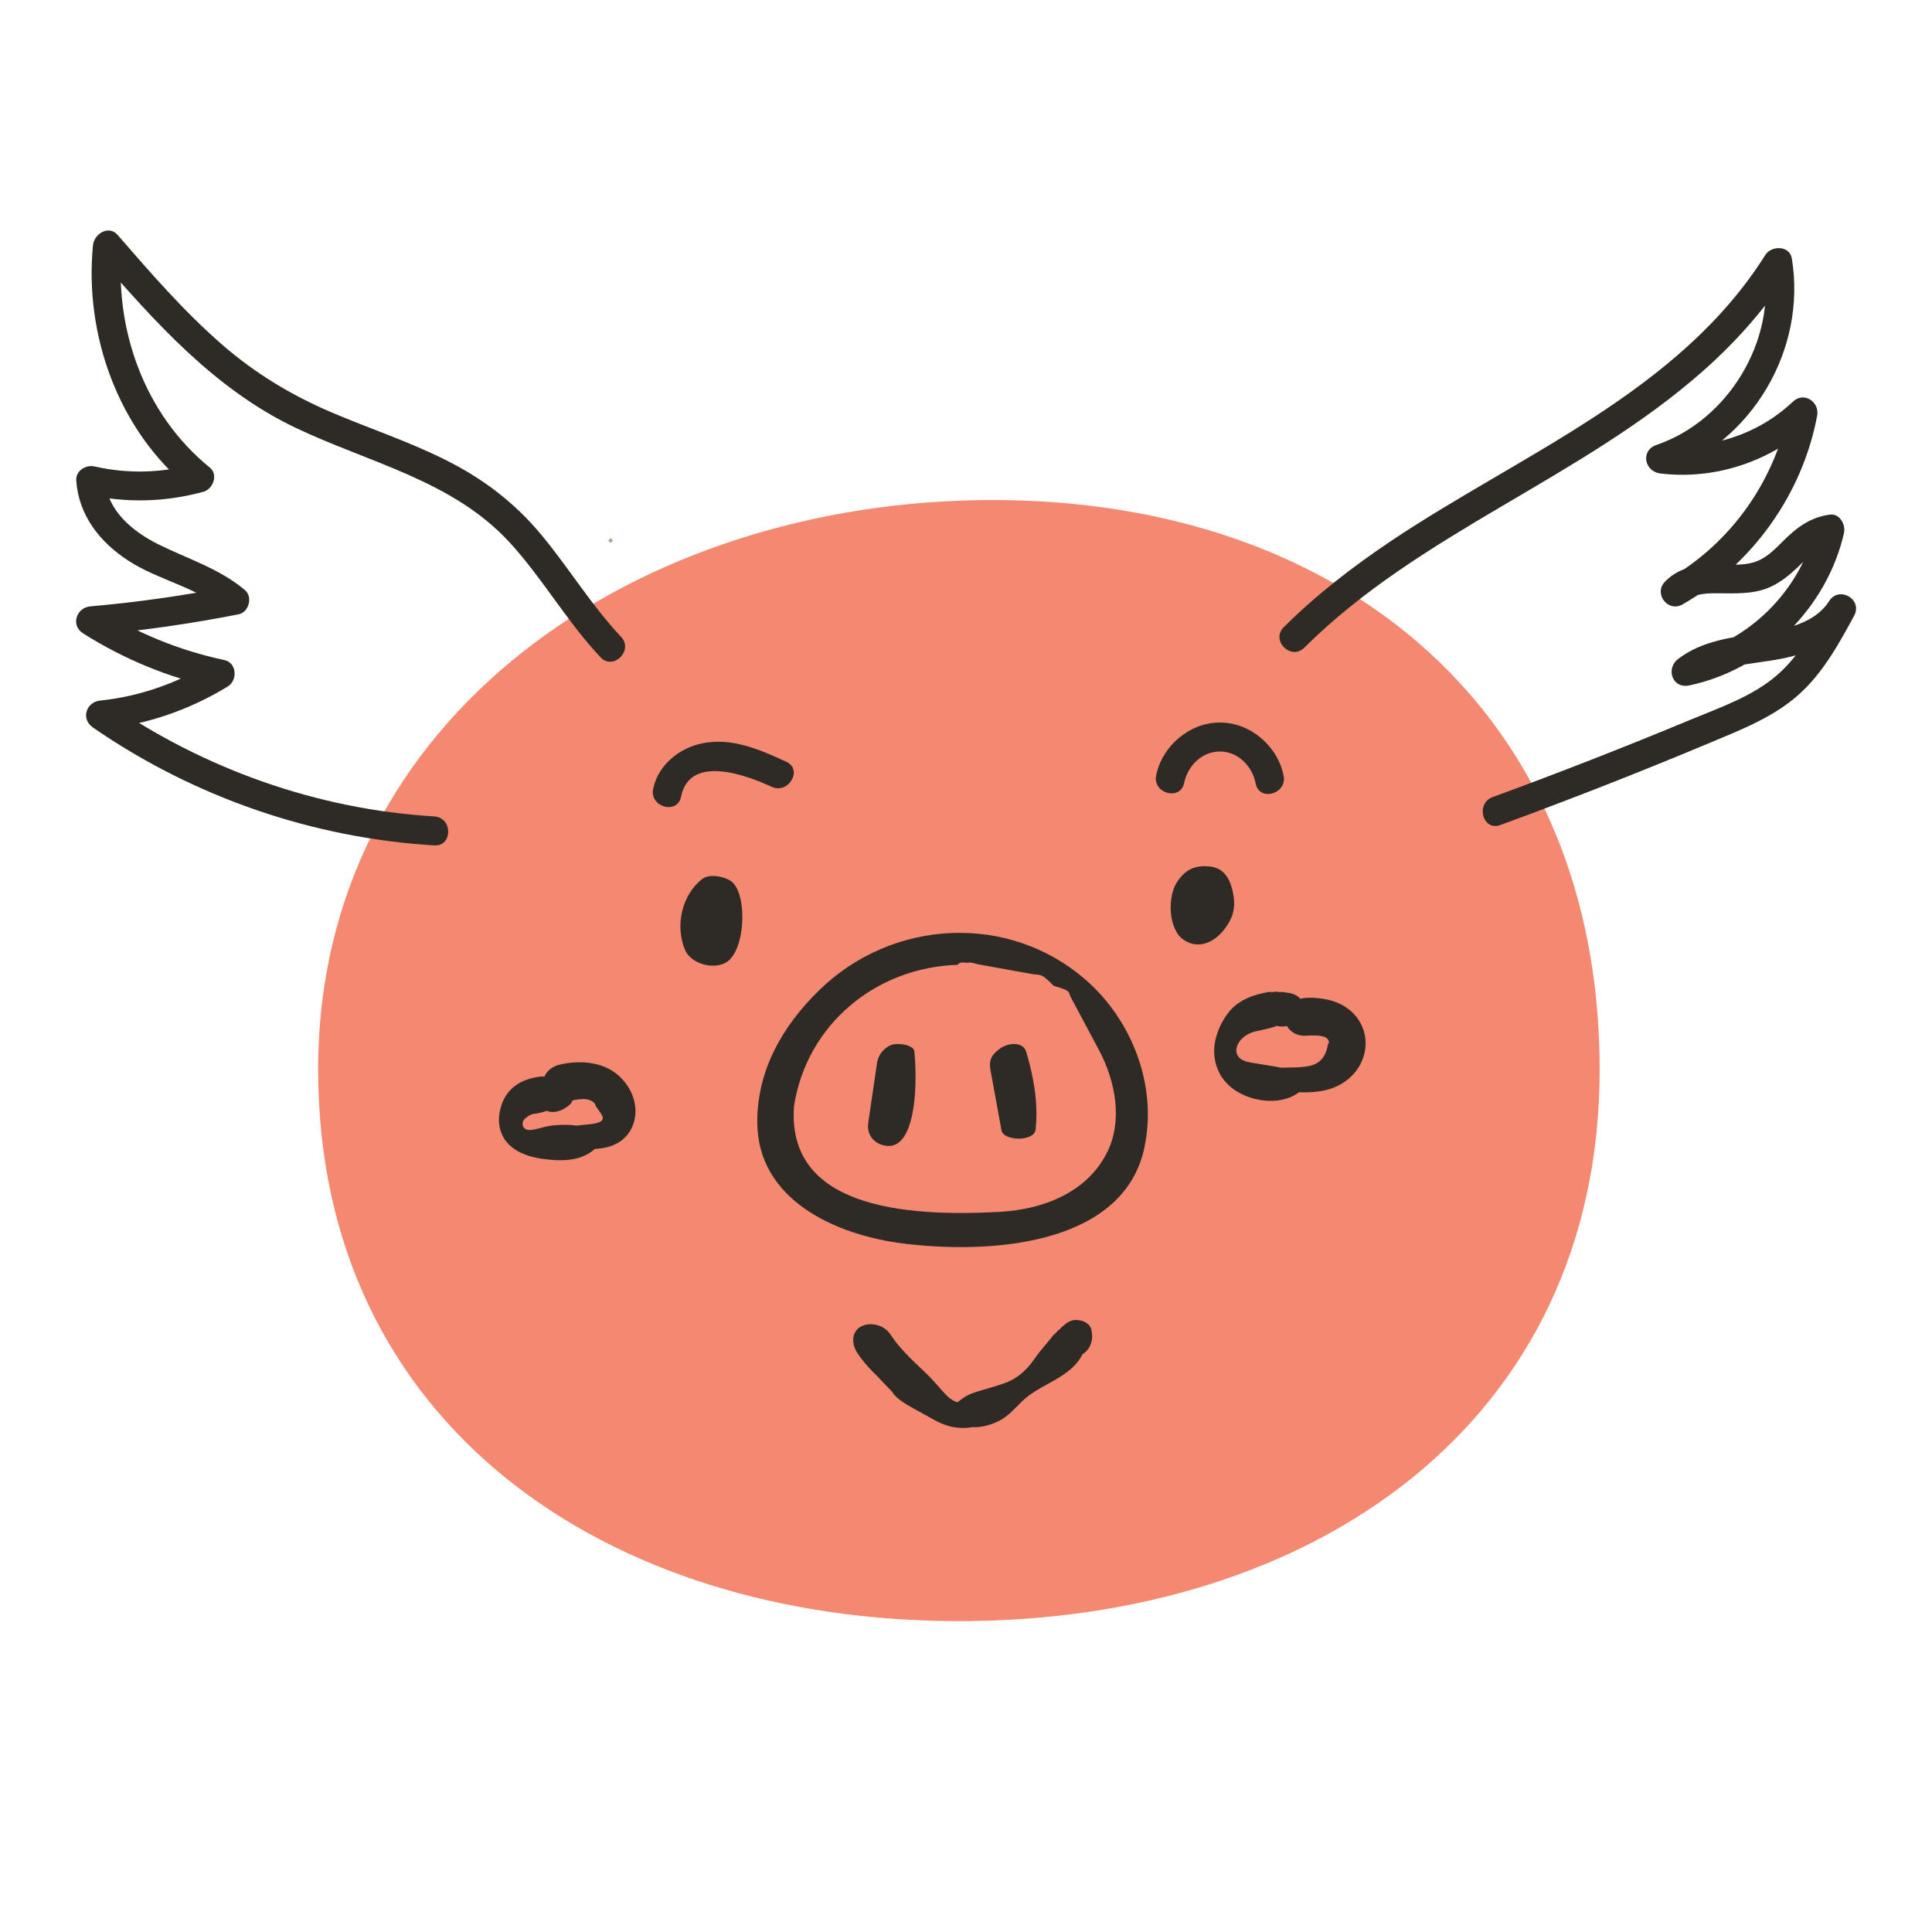
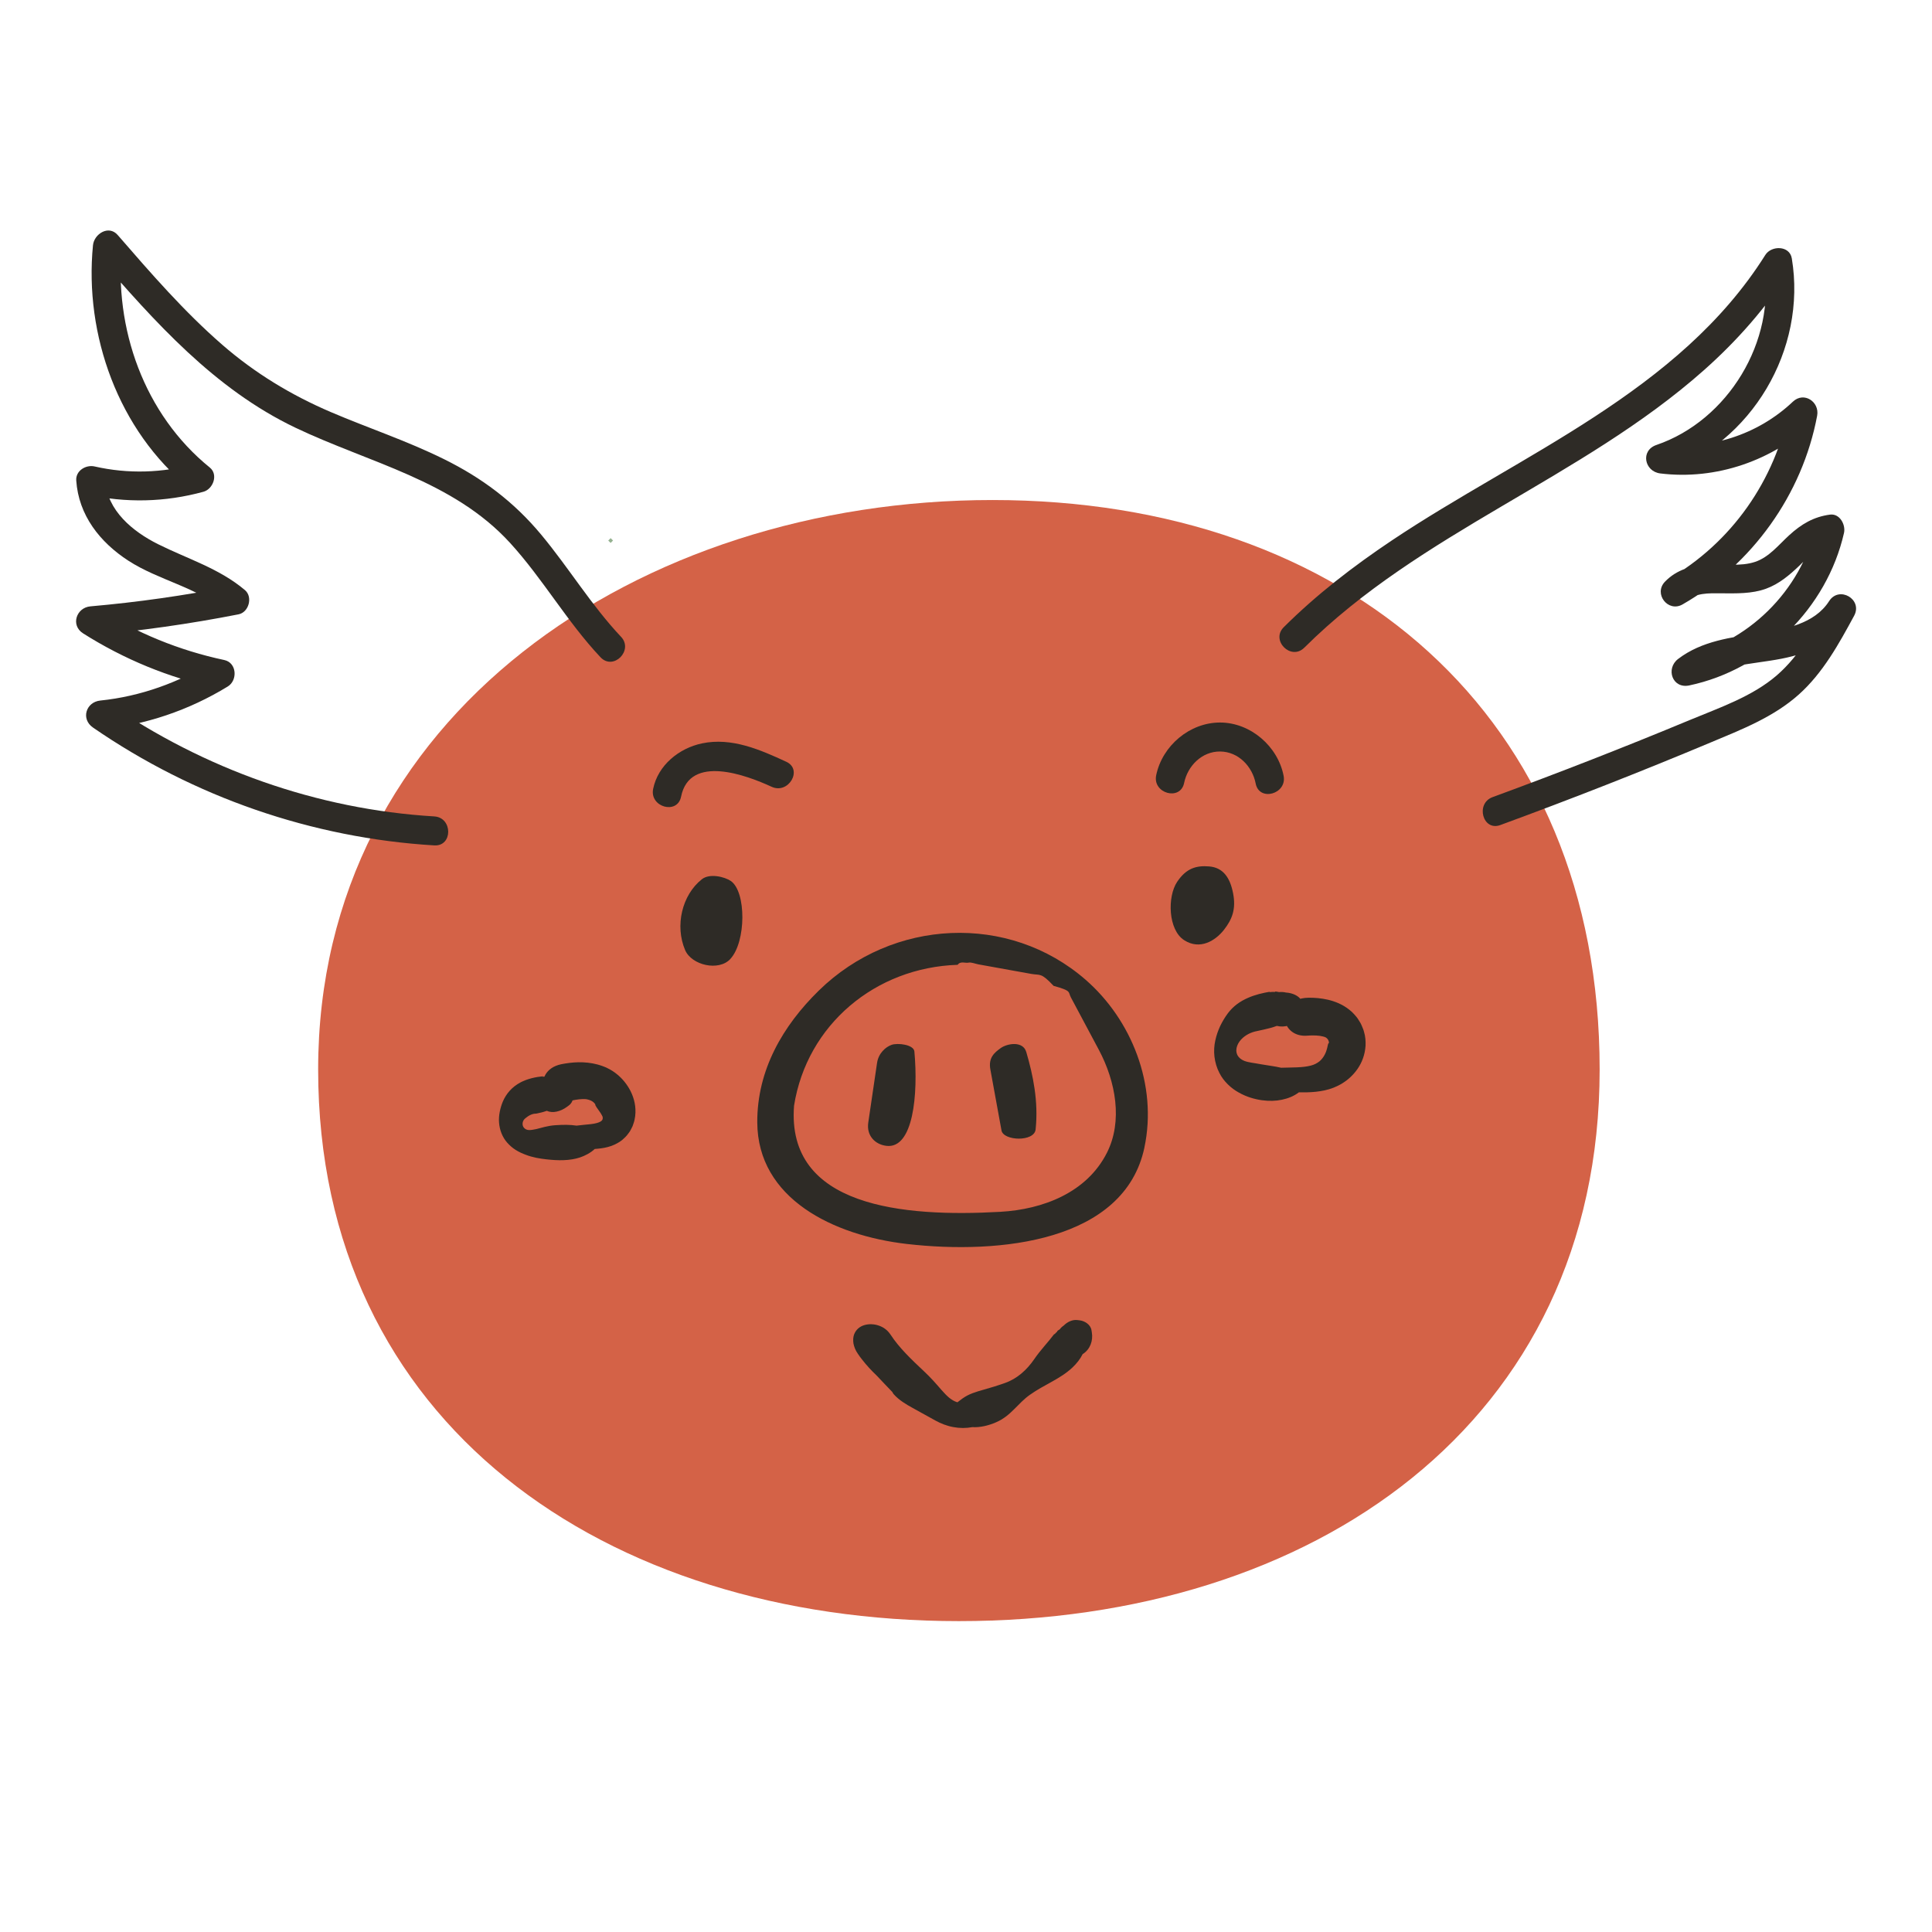
<svg xmlns="http://www.w3.org/2000/svg" id="Layer_1" data-name="Layer 1" viewBox="0 0 800 800">
  <defs>
    <style>
      .cls-1 {
        fill: #94b190;
      }

      .cls-2 {
        fill: #2e2b26;
      }

      .cls-3 {
-         fill: #f48870;
+         fill: #D46247;
      }
    </style>
  </defs>
  <path class="cls-3" d="M131.74,442.85c0,146.53,118.79,228.42,265.32,228.42s265.32-81.89,265.32-228.42-104.89-235.8-251.42-235.8-279.22,89.27-279.22,235.8Z" />
  <path class="cls-2" d="M473.87,475.22c-8.29,38.88-59.7,44.32-98.34,39.88-30.44-3.5-61.82-18.75-61.96-50.36-.09-21.67,10.58-39.98,25.48-54.56,30.61-29.95,78.75-32.11,110.45-4.51,19.03,16.56,29.89,43.57,24.36,69.55ZM455.03,434.75l-11.6-21.75c-1.21-2.27.47-2.69-7.16-4.78-5.28-5.64-5.47-4.27-9.25-4.95l-21.89-3.95c-1.29-.23-2.99-.98-4.17-.7s-3.28-.78-4.42.89c-34.03,1.09-62.41,24.77-67.74,58.33-3.26,41.94,45.15,46.22,85.39,43.95,17.66-1,35.8-7.92,44.16-24.44,6.65-13.14,3.63-29.55-3.32-42.6Z" />
  <rect class="cls-1" x="252.14" y="223.11" width="1.41" height="1.41" transform="translate(-84.2 244.35) rotate(-45)" />
  <path class="cls-3" d="M378.63,435.4c-.26-2.88-6.98-3.63-9.45-2.75s-5.42,3.48-6.01,7.48l-3.64,24.72c-.8,5.4,2.82,9.04,7.49,9.62,11.17,1.37,13.22-21.34,11.61-39.07ZM428.83,467.67c1.21-11.56-1.05-22.42-3.87-32.04-1.37-4.69-7.85-3.59-10.6-1.62s-5.16,4-4.28,8.79l4.62,25.31c.79,4.35,13.58,4.82,14.13-.43Z" />
  <path class="cls-2" d="M378.63,435.4c1.61,17.73-.44,40.44-11.61,39.07-4.67-.57-8.29-4.22-7.49-9.62l3.64-24.72c.59-4,3.51-6.59,6.01-7.48s9.19-.13,9.45,2.75Z" />
  <path class="cls-2" d="M428.83,467.67c-.55,5.25-13.34,4.78-14.13.43l-4.62-25.31c-.87-4.79,1.66-6.92,4.28-8.79,2.76-1.97,9.23-3.07,10.6,1.62,2.82,9.62,5.08,20.48,3.87,32.04Z" />
  <path class="cls-2" d="M446.97,546.71l-.94-.11c-1.98-.22-4.07.77-5.59,2.3-.61.4-1.17.93-1.65,1.57-.22.14-.44.24-.65.41l-.37.28.07.15c-.46.39-.88.83-1.27,1.29l.09-.35c-2.82,3.74-5.78,6.7-8.39,10.53-3.07,4.48-7.11,8.11-12.04,9.85-.96.36-1.95.68-2.95,1-1,.35-1.96.63-2.92.91-1.91.56-3.75,1.07-5.39,1.58-1.65.51-3.09,1.03-4.42,1.73-1.34.7-2.57,1.61-4.11,2.81-2.58-.77-4.44-2.69-6.56-5.07-1.04-1.19-2.19-2.54-3.41-3.86-1.21-1.31-2.45-2.59-3.76-3.81-5.37-5.04-10.42-9.87-13.89-15.19-.69-1.01-1.39-1.8-2.25-2.42-.79-.63-1.73-1.08-2.68-1.41-1.88-.66-4.08-.77-5.99-.2-1.91.57-3.53,1.87-4.28,3.99-.35,1.04-.43,2.27-.22,3.63.26,1.32.8,2.8,1.8,4.22.53.83,1.12,1.58,1.7,2.33,1.91,2.47,3.98,4.7,6.11,6.72,2.19,2.35,4.39,4.61,6.51,6.84.14.32.31.63.55.89,2.18,2.43,5.02,4.14,7.87,5.7,3.13,1.73,6.29,3.48,9.4,5.2,2.15,1.19,4.77,2.24,7.43,2.71,2.66.5,5.35.48,7.81.02,3.2.18,6.61-.6,9.85-2,3.23-1.38,5.59-3.5,7.62-5.54,2.07-2.04,3.94-4.11,6.39-5.84,3.03-2.16,6.1-3.74,9.12-5.44,3.02-1.69,6-3.48,8.64-5.99,1.67-1.6,3.15-3.47,4.09-5.41,3.18-1.99,4.37-5.61,3.82-8.98l-.15-.95c-.38-2.34-2.81-3.85-4.96-4.09Z" />
  <g id="eyes">
    <path class="cls-2" d="M302.44,397.08c-4.84,5.24-16.07,2.59-18.74-3.66-4.31-10.09-1.31-22.84,6.95-29.36,3.21-2.53,9.43-1.01,11.98.75,6.41,4.43,6.37,25.14-.2,32.26Z" />
    <path class="cls-2" d="M510.61,369.95c1.25,6.51-.39,10.73-3.83,15.11s-9.85,8.5-16.47,4.23-7-17.98-2.88-24.14c3.79-5.66,7.96-6.83,13.3-6.38,5.77.49,8.64,4.69,9.88,11.18Z" />
  </g>
  <g id="ears">
    <path class="cls-2" d="M540.07,268.21c48.07-47.89,114.84-70.02,165.38-114.83,13.8-12.23,26.08-26.13,35.91-41.75l-10.97-1.43c5.14,30.99-14.87,63.94-44.5,74.05-6.71,2.29-5,10.98,1.6,11.79,23.13,2.83,46.55-5.28,63.42-21.23l-10.03-5.84c-5.59,29.76-23.92,55.88-50.23,70.95,2.42,3.14,4.85,6.28,7.27,9.42,3.89-4.02,9.64-3.69,14.85-3.66,6.16.03,12.58.24,18.46-1.89,5.47-1.98,9.8-5.69,13.95-9.65,3.47-3.32,7.5-8.38,12.61-9.05l-5.79-7.6c-6.22,27.31-28.3,48.96-55.68,54.75,1.54,3.66,3.08,7.31,4.62,10.97,10.6-8.1,24.12-7.99,36.68-10.44,11.9-2.32,23.4-7.23,30.13-17.79-3.45-2.02-6.91-4.04-10.36-6.06-5.97,11.03-12.04,22.42-21.67,30.74-10.17,8.78-23.77,13.39-36,18.48-26.99,11.22-54.22,21.86-81.67,31.93-7.19,2.64-4.08,14.24,3.19,11.57,29.27-10.74,58.3-22.12,87.06-34.18,12.81-5.37,26.02-10.47,36.53-19.86,10-8.93,16.61-20.97,22.92-32.62,3.69-6.81-6.21-12.57-10.36-6.06-6.05,9.49-18.47,11.71-28.79,13.24-11.78,1.74-23.96,3.24-33.72,10.69-5.26,4.02-2.41,12.45,4.62,10.97,31.21-6.59,56.98-32.03,64.06-63.13.76-3.35-1.7-8.13-5.79-7.6-6.81.9-11.9,3.96-16.92,8.55-4.36,3.98-8.31,9.08-14.08,11.01-6.14,2.05-13.1.76-19.45,1.11-6.77.38-13.05,2.09-17.89,7.1s1.28,12.85,7.27,9.42c28.79-16.5,49.62-45.48,55.74-78.13,1.08-5.76-5.46-10.15-10.03-5.84-14.75,13.95-34.86,20.17-54.94,17.71l1.6,11.79c36.29-12.37,59.14-51.09,52.88-88.81-.89-5.4-8.45-5.43-10.97-1.43-35.68,56.72-101.12,82.41-154.67,118.23-15.92,10.65-31.16,22.39-44.75,35.92-5.48,5.46,3.01,13.94,8.49,8.49h0Z" />
    <path class="cls-2" d="M257.17,263.7c-12.32-13.07-21.61-28.54-33.07-42.31s-24.66-23.55-40.18-31.23-31.3-12.85-46.86-19.5c-16.45-7.03-31.49-16.14-45.01-27.89-15.82-13.75-29.6-29.65-43.31-45.45-3.74-4.32-9.78-.45-10.24,4.24-3.65,37.14,10.57,76.76,39.91,100.53.88-3.34,1.77-6.69,2.65-10.03-13.78,3.79-27.94,4.26-41.89,1.09-3.56-.81-7.87,1.71-7.6,5.79.96,14.39,9.79,25.6,21.61,33.25,12.59,8.14,28.17,10.87,39.77,20.66l2.65-10.03c-19.24,3.78-38.64,6.55-58.17,8.26-5.82.51-8.3,7.84-3.03,11.18,16.95,10.74,35.65,18.45,55.29,22.62-.48-3.66-.96-7.31-1.43-10.97-14.25,8.71-30.07,14.46-46.73,16.17-5.95.61-8.13,7.66-3.03,11.18,41.73,28.78,90.72,45.75,141.32,48.8,7.71.46,7.69-11.54,0-12-48.54-2.92-95.29-19.59-135.27-47.16-1.01,3.73-2.02,7.45-3.03,11.18,18.82-1.93,36.64-7.94,52.78-17.81,4.17-2.55,3.8-9.85-1.43-10.97-18.72-3.98-36.26-11.18-52.42-21.41-1.01,3.73-2.02,7.45-3.03,11.18,20.6-1.81,41.08-4.71,61.36-8.69,4.26-.84,6-7.2,2.65-10.03-10.69-9.02-23.68-12.88-35.99-19.02-10.46-5.23-21.04-13.87-21.88-26.4l-7.6,5.79c16.04,3.64,32.41,3.26,48.27-1.09,4.01-1.1,6.26-7.1,2.65-10.03-27.2-22.03-39.78-57.65-36.4-92.05l-10.24,4.24c23.89,27.54,48.6,55.32,82.06,71.3,30.51,14.57,65.3,21.85,88.94,47.75,13.59,14.89,23.58,32.64,37.43,47.33,5.31,5.63,13.78-2.87,8.49-8.49h0Z" />
  </g>
  <path class="cls-2" d="M490.32,324.21c1.45-7.06,7.35-13.1,14.92-13.03s13.34,6.18,14.71,13.27c1.47,7.57,13.03,4.37,11.57-3.19-2.36-12.23-13.69-22.05-26.28-22.08s-23.97,9.6-26.49,21.84c-1.55,7.54,10.01,10.76,11.57,3.19h0Z" />
  <path class="cls-2" d="M325.58,315.43c-10.89-5.03-22.62-10.17-34.86-7.62-9.56,1.99-18.29,9.06-20.27,18.88-1.52,7.54,10.05,10.77,11.57,3.19,3.58-17.8,27.29-8.8,37.5-4.09,6.96,3.22,13.07-7.12,6.06-10.36h0Z" />
  <path class="cls-2" d="M539.32,414.84l-.55-.83c-1.15-1.73-3.57-2.85-6.27-3.02-.87-.21-1.85-.28-2.88-.19-.32-.06-.62-.14-.96-.17l-.6-.06-.08.15c-.79-.02-1.6,0-2.42.13l.42-.22c-3.14.54-6.27,1.25-9.3,2.6-.76.31-1.49.72-2.23,1.11-.75.44-1.56.94-2.26,1.48-1.44,1.08-2.7,2.36-3.78,3.79-1.25,1.7-2.3,3.46-3.19,5.32-.86,1.87-1.55,3.84-2,5.94-.46,2.08-.61,4.35-.34,6.66.26,2.29.97,4.71,2.06,6.78,1.68,3.38,4.81,6.35,8.01,8.08,3.23,1.83,6.52,2.75,9.56,3.19,3.02.42,5.91.31,8.31-.21,2.47-.51,4.93-1.46,7.01-3.05,2.27.03,4.59.01,6.99-.24,2.41-.26,4.86-.71,7.38-1.69,2.61-1.04,5.03-2.51,7.12-4.5,2.08-2,3.92-4.48,5.05-7.64.58-1.63.96-3.4,1.08-5.26.07-1.86-.06-3.81-.62-5.66-.22-.96-.62-1.76-.97-2.63-.33-.86-.84-1.66-1.36-2.46-.49-.82-1.1-1.53-1.74-2.23-.62-.73-1.31-1.32-2.02-1.89-2.86-2.28-5.96-3.46-8.8-4.14-2.86-.66-5.58-.88-8.15-.84-3.97.06-6.64,1.52-8.18,3.31-1.55,1.8-1.98,3.97-1.62,5.93.36,1.97,1.48,3.74,3.1,4.91,1.63,1.18,3.75,1.76,6.28,1.55.71-.04,1.42-.1,2.08-.09,1.13-.03,2.12.07,3.07.17.86.16,1.72.32,2.26.57.16.08.32.15.41.26.1.09.24.17.34.26.13.21.34.35.42.58.16.16.16.49.29.71.02.12,0,.22.03.32,0,.11-.03.21-.02.31-.14.1-.26.19-.28.28-.16.43-.23,1.01-.43,1.82-.19.8-.52,1.77-1.04,2.75-.52.97-1.23,1.93-2.09,2.66-.97.79-2.23,1.45-3.6,1.79-3.48.92-7.81.74-12.32.9-2.81-.66-5.67-.95-8.48-1.46-2.71-.54-4.89-.67-6.7-1.36-.89-.35-1.72-.85-2.38-1.61-.62-.72-1-1.67-1-2.74.01-1.33.55-2.65,1.35-3.74.8-1.1,1.86-1.99,2.97-2.67,1.11-.69,2.31-1.14,3.4-1.42,1.18-.26,2.38-.52,3.63-.8,1.68-.39,3.57-.82,5.43-1.53,1.67.42,3.34.32,4.98-.18,1.64-.5,3.23-1.42,4.54-2.63l.74-.69c1.84-1.68,1.6-4.53.35-6.42Z" />
  <path class="cls-2" d="M237,451.38l-.37-.89c-.76-1.87-2.83-3.31-5.35-3.82-.8-.31-1.72-.5-2.73-.52-.29-.1-.58-.2-.92-.27l-.58-.11-.09.14c-.78-.1-1.58-.14-2.41-.07l.43-.19c-1.58.14-3.19.4-4.78.8-.8.19-1.59.45-2.37.73-.39.13-.78.31-1.16.48l-.57.25-.63.33c-3.43,1.82-5.85,4.59-7.26,7.9-1.03,2.46-1.83,5.78-1.56,8.79.25,3.02,1.36,5.93,3.35,8.2,1.01,1.13,2.15,2.16,3.47,2.99.66.41,1.34.8,2.06,1.14.36.17.71.34,1.12.49l1.01.4c2.98,1.15,5.94,1.61,8.55,1.9,2.47.28,4.83.44,7.2.35,2.35-.09,4.64-.43,6.76-1.13,1.07-.36,2.05-.8,3.11-1.37,1.04-.57,2.07-1.27,3-2.14,1.7-.13,3.49-.29,5.42-.81,1.92-.5,3.95-1.38,5.86-2.85.7-.63,1.44-1.26,2.05-2,.58-.76,1.22-1.52,1.64-2.41.23-.43.45-.88.67-1.33.18-.46.34-.95.49-1.42.34-.95.45-1.86.61-2.82.44-3.78-.39-7.31-1.98-10.44-1.37-2.63-3.23-4.98-5.63-6.92-1.19-.97-2.54-1.83-4.02-2.53-.77-.4-1.37-.58-2.04-.84-.66-.26-1.33-.42-1.99-.62-2.67-.71-5.34-.95-7.85-.91-2.51.05-4.87.37-7.1.81-3.4.71-5.45,2.4-6.55,4.3-1.1,1.91-1.27,4.08-.75,6,.52,1.93,1.76,3.61,3.48,4.59,1.73.99,3.89,1.28,6.26.62.66-.18,1.32-.35,1.95-.48,2.09-.45,4.03-.69,5.77-.58.48.06.91.2,1.36.32.39.15.93.33,1.09.47.25.1.49.35.75.52.23.27.5.47.7.79,0,.21.05.36.11.53.32.59.68,1.13,1.09,1.67.35.54.79,1.07,1.09,1.58.3.48.57,1,.74,1.35.13.39.12.88-.07,1.33-.12.24-.41.53-.76.73-.84.51-2.27.86-4.01,1.07-.87.11-1.81.19-2.82.28-1.02.09-2.09.2-3.12.34-2.66-.43-5.56-.39-8.71-.18-1.55.1-3.03.36-4.41.69-1.31.32-2.5.68-3.6.93-2.35.47-3.85.74-5-.52l-.08-.09c-.62-.76-.66-1.81-.35-2.59.14-.4.39-.74.66-1.02.27-.3.54-.4.93-.74.74-.59,1.6-1.02,2.35-1.24.37-.12.73-.17,1.01-.19.14-.03.27.02.37,0,.14-.02.42-.06.61-.12.57-.1,1.15-.24,1.8-.41.66-.16,1.35-.39,2.11-.65,1.27.56,2.62.63,4.09.32,1.45-.31,2.99-1.01,4.35-2.03l.77-.58c1.91-1.41,2.17-4.25,1.35-6.29Z" />
</svg>
